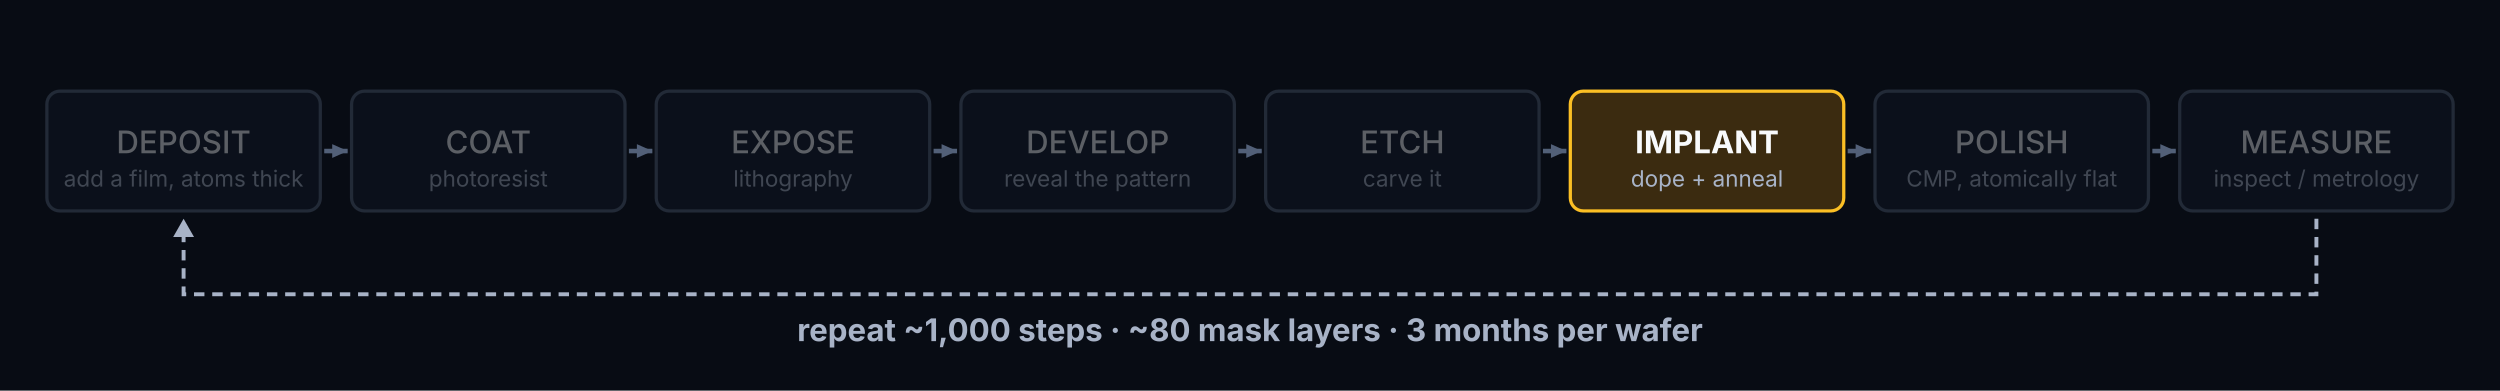
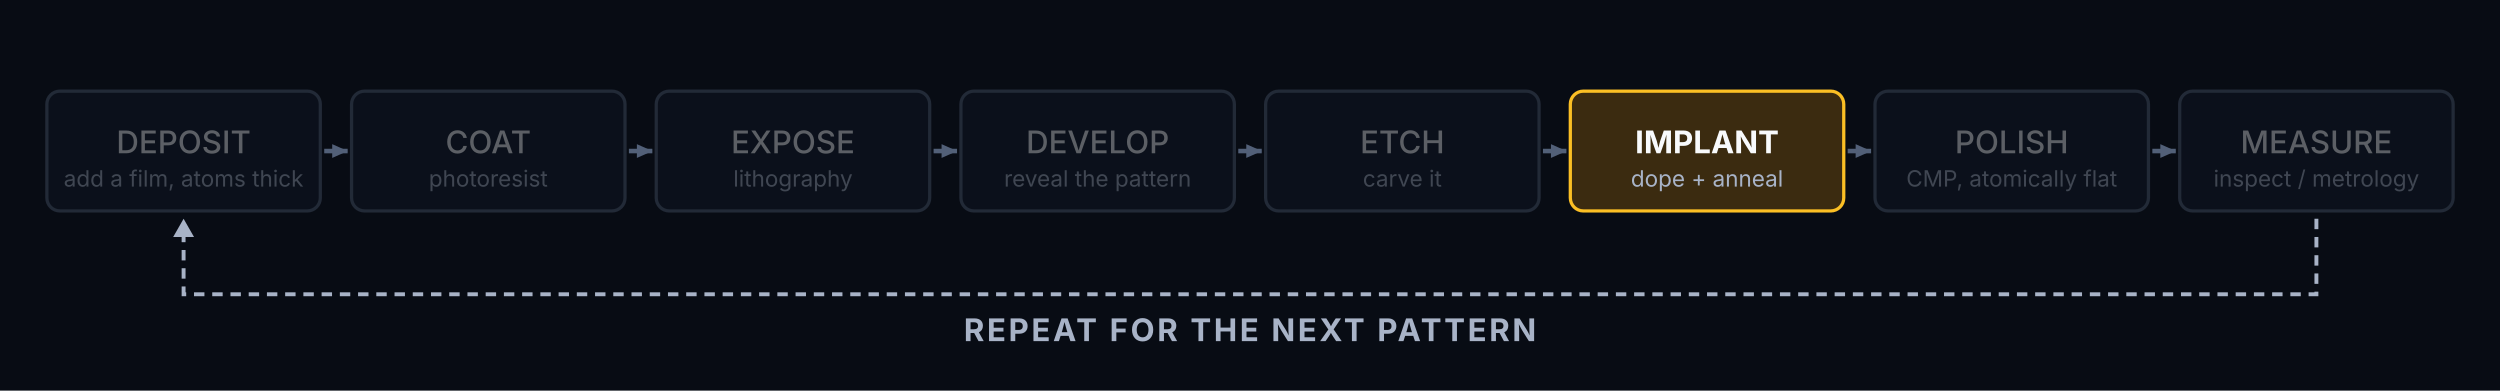
<svg xmlns="http://www.w3.org/2000/svg" viewBox="0 0 1920 300" font-family="Inter, -apple-system, sans-serif">
  <rect width="1920" height="300" fill="#080c14" />
  <g opacity="0.35">
    <rect x="36" y="70" width="210" height="92" rx="10" fill="#111827" stroke="#526078" stroke-width="2.5" />
    <text x="141" y="109" text-anchor="middle" dominant-baseline="central" font-size="24" font-weight="500" fill="#f8fafc">DEPOSIT</text>
    <text x="141" y="137" text-anchor="middle" dominant-baseline="central" font-size="17.28" fill="#a8b3c7">add a film, atoms thick</text>
  </g>
  <line x1="249" y1="116" x2="267" y2="116" stroke="#526078" stroke-width="3.5" />
  <polygon points="267,116 255.13,121.301 255.13,110.699" fill="#526078" />
  <g opacity="0.35">
    <rect x="270" y="70" width="210" height="92" rx="10" fill="#111827" stroke="#526078" stroke-width="2.5" />
    <text x="375" y="109" text-anchor="middle" dominant-baseline="central" font-size="24" font-weight="500" fill="#f8fafc">COAT</text>
    <text x="375" y="137" text-anchor="middle" dominant-baseline="central" font-size="17.28" fill="#a8b3c7">photoresist</text>
  </g>
  <line x1="483" y1="116" x2="501" y2="116" stroke="#526078" stroke-width="3.5" />
  <polygon points="501,116 489.13,121.301 489.13,110.699" fill="#526078" />
  <g opacity="0.35">
    <rect x="504" y="70" width="210" height="92" rx="10" fill="#111827" stroke="#526078" stroke-width="2.5" />
    <text x="609" y="109" text-anchor="middle" dominant-baseline="central" font-size="24" font-weight="500" fill="#f8fafc">EXPOSE</text>
    <text x="609" y="137" text-anchor="middle" dominant-baseline="central" font-size="17.28" fill="#a8b3c7">lithography</text>
  </g>
  <line x1="717" y1="116" x2="735" y2="116" stroke="#526078" stroke-width="3.5" />
  <polygon points="735,116 723.13,121.301 723.13,110.699" fill="#526078" />
  <g opacity="0.35">
    <rect x="738" y="70" width="210" height="92" rx="10" fill="#111827" stroke="#526078" stroke-width="2.5" />
    <text x="843" y="109" text-anchor="middle" dominant-baseline="central" font-size="24" font-weight="500" fill="#f8fafc">DEVELOP</text>
    <text x="843" y="137" text-anchor="middle" dominant-baseline="central" font-size="17.28" fill="#a8b3c7">reveal the pattern</text>
  </g>
  <line x1="951" y1="116" x2="969" y2="116" stroke="#526078" stroke-width="3.5" />
  <polygon points="969,116 957.13,121.301 957.13,110.699" fill="#526078" />
  <g opacity="0.35">
    <rect x="972" y="70" width="210" height="92" rx="10" fill="#111827" stroke="#526078" stroke-width="2.5" />
    <text x="1077" y="109" text-anchor="middle" dominant-baseline="central" font-size="24" font-weight="500" fill="#f8fafc">ETCH</text>
    <text x="1077" y="137" text-anchor="middle" dominant-baseline="central" font-size="17.28" fill="#a8b3c7">carve it</text>
  </g>
  <line x1="1185" y1="116" x2="1203" y2="116" stroke="#526078" stroke-width="3.5" />
  <polygon points="1203,116 1191.13,121.301 1191.13,110.699" fill="#526078" />
  <g opacity="1">
    <rect x="1206" y="70" width="210" height="92" rx="10" fill="#3b2b10" stroke="#fbbf24" stroke-width="2.5" />
    <text x="1311" y="109" text-anchor="middle" dominant-baseline="central" font-size="24" font-weight="700" fill="#f8fafc">IMPLANT</text>
    <text x="1311" y="137" text-anchor="middle" dominant-baseline="central" font-size="17.28" fill="#a8b3c7">dope + anneal</text>
  </g>
  <line x1="1419" y1="116" x2="1437" y2="116" stroke="#526078" stroke-width="3.5" />
  <polygon points="1437,116 1425.13,121.301 1425.13,110.699" fill="#526078" />
  <g opacity="0.35">
    <rect x="1440" y="70" width="210" height="92" rx="10" fill="#111827" stroke="#526078" stroke-width="2.5" />
    <text x="1545" y="109" text-anchor="middle" dominant-baseline="central" font-size="24" font-weight="500" fill="#f8fafc">POLISH</text>
    <text x="1545" y="137" text-anchor="middle" dominant-baseline="central" font-size="17.28" fill="#a8b3c7">CMP, atomically flat</text>
  </g>
  <line x1="1653" y1="116" x2="1671" y2="116" stroke="#526078" stroke-width="3.5" />
  <polygon points="1671,116 1659.13,121.301 1659.13,110.699" fill="#526078" />
  <g opacity="0.35">
    <rect x="1674" y="70" width="210" height="92" rx="10" fill="#111827" stroke="#526078" stroke-width="2.5" />
    <text x="1779" y="109" text-anchor="middle" dominant-baseline="central" font-size="24" font-weight="500" fill="#f8fafc">MEASURE</text>
    <text x="1779" y="137" text-anchor="middle" dominant-baseline="central" font-size="17.28" fill="#a8b3c7">inspect / metrology</text>
  </g>
  <path d="M 1779 168 L 1779 226 L 141 226 L 141 174" fill="none" stroke="#a8b3c7" stroke-width="3" stroke-dasharray="8 6" />
  <polygon points="141,168 133,182 149,182" fill="#a8b3c7" />
-   <text x="960" y="262" text-anchor="middle" font-size="24" font-weight="700" fill="#a8b3c7">repeat ~1,000 steps · ~80 mask layers · 3 months per wafer</text>
+   <text x="960" y="262" text-anchor="middle" font-size="24" font-weight="700" letter-spacing="2" fill="#a8b3c7">REPEAT FOR THE NEXT PATTERN</text>
</svg>
